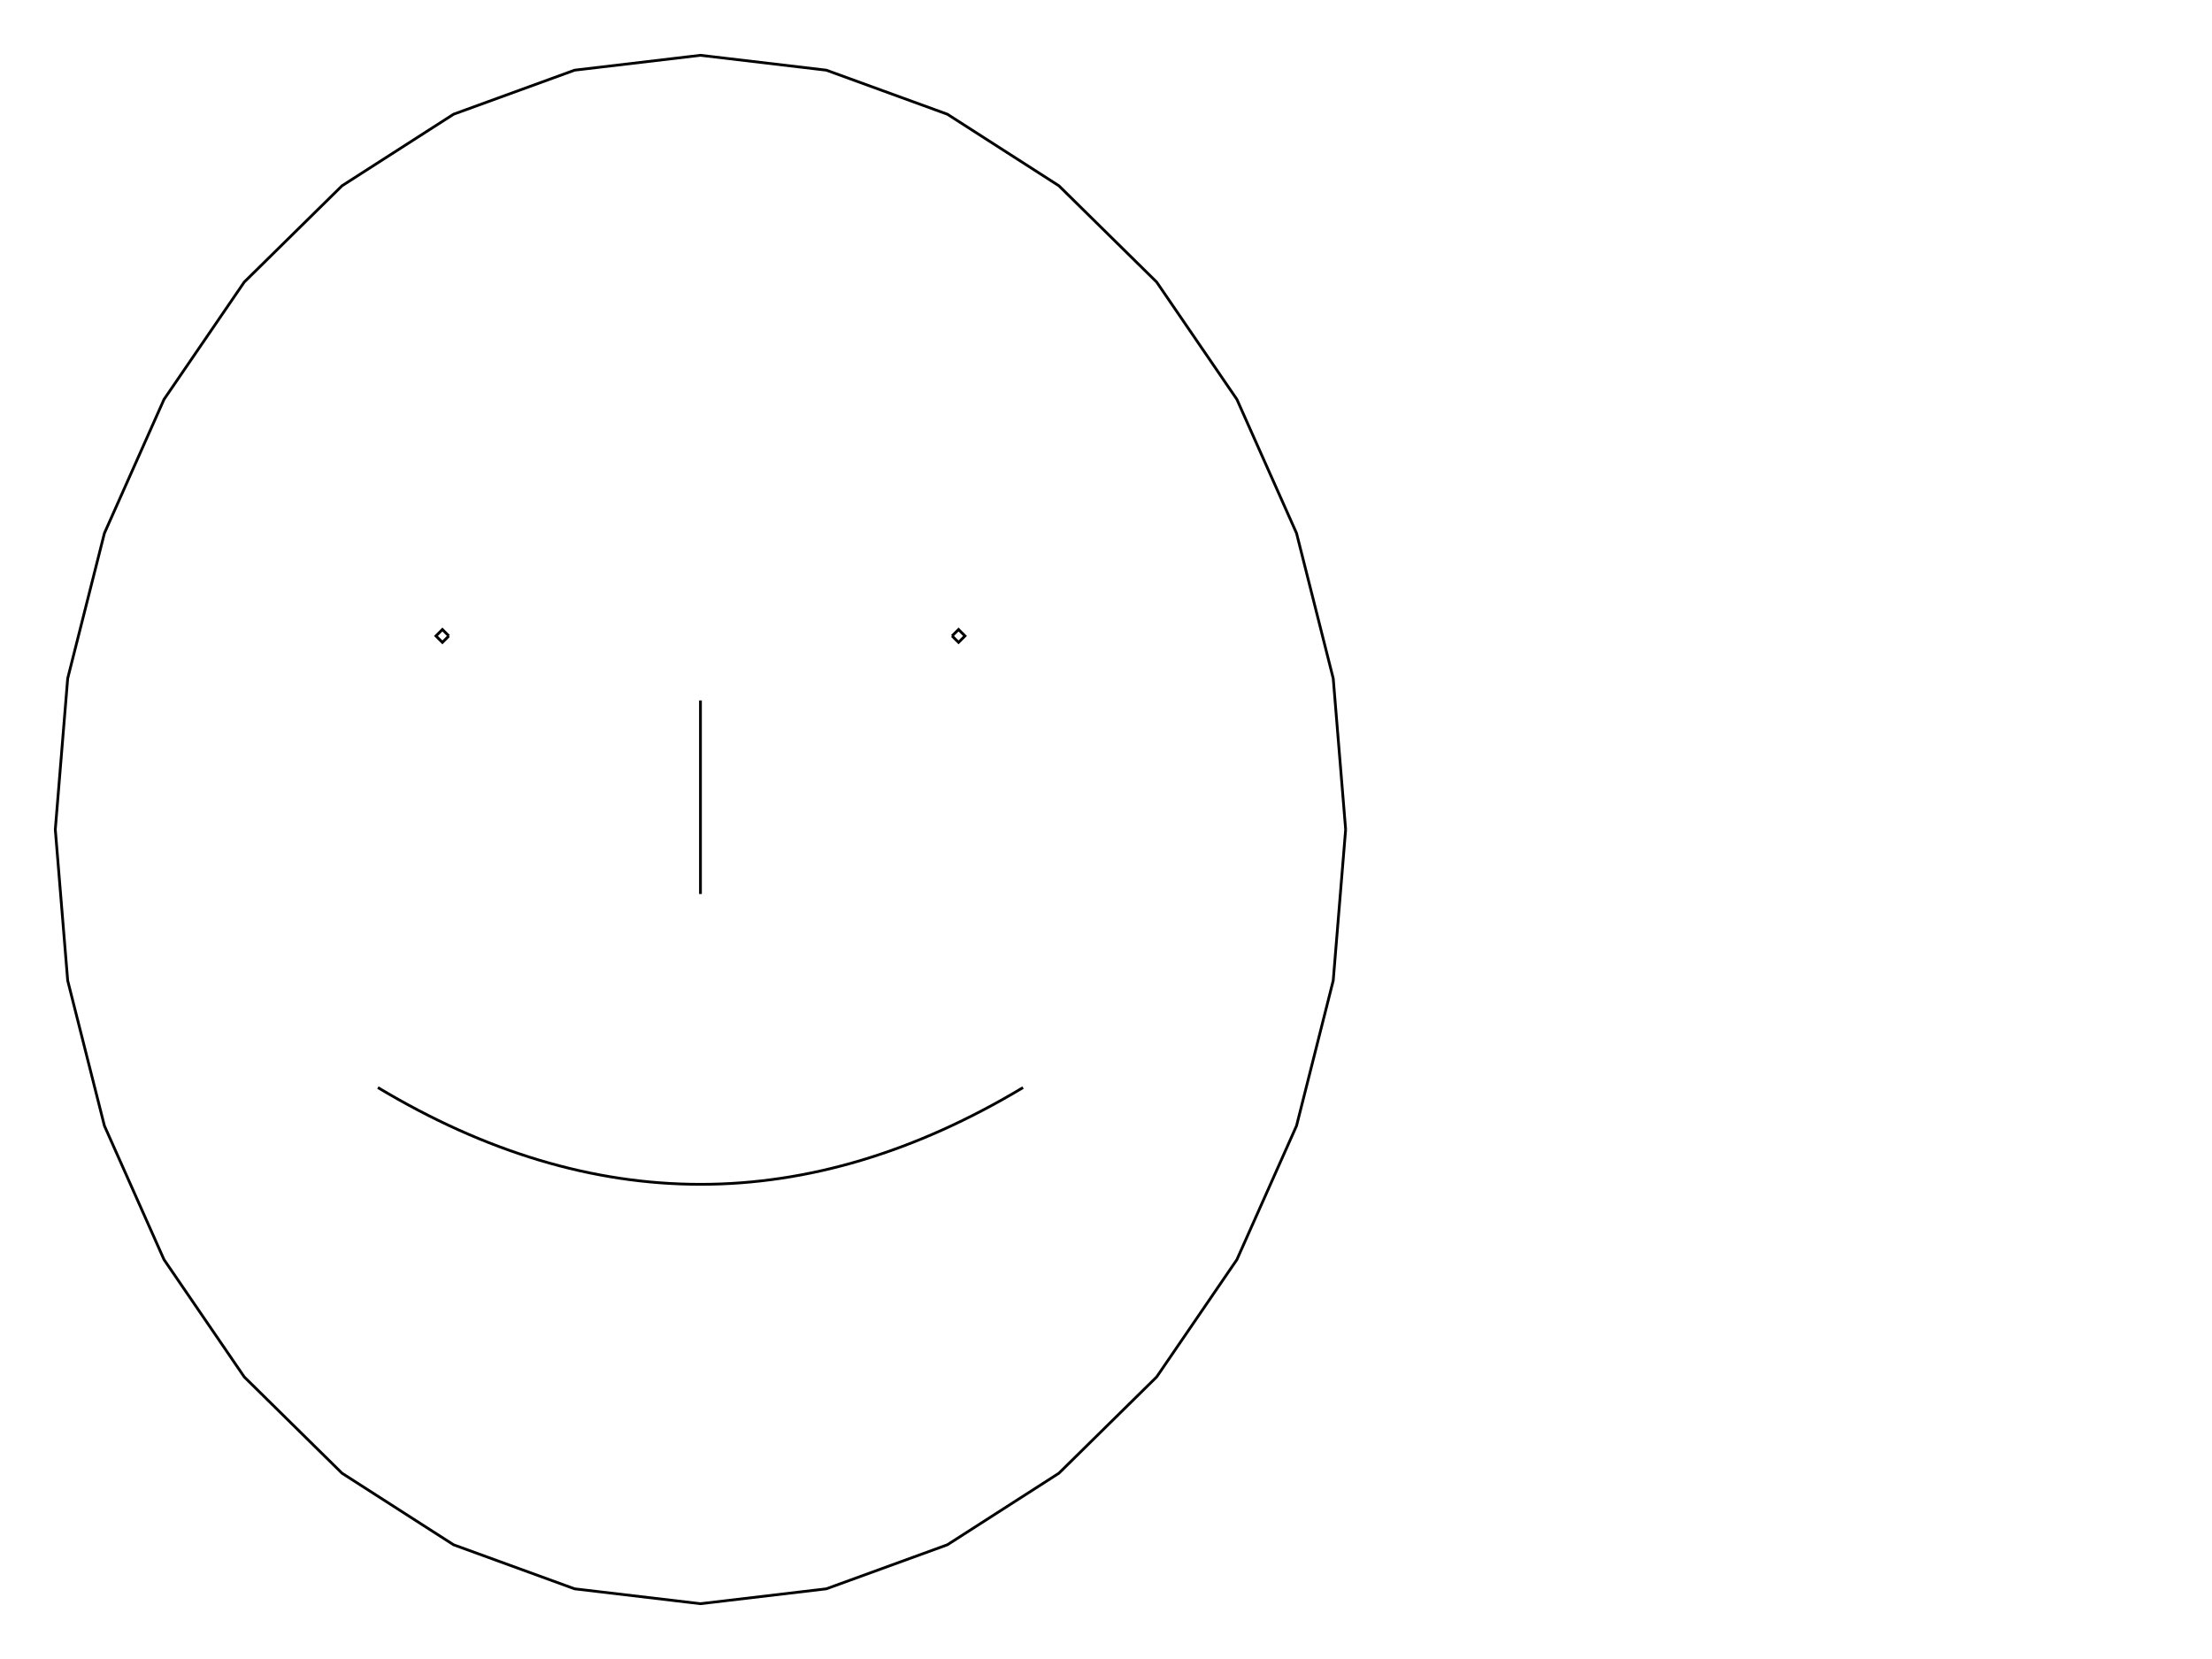
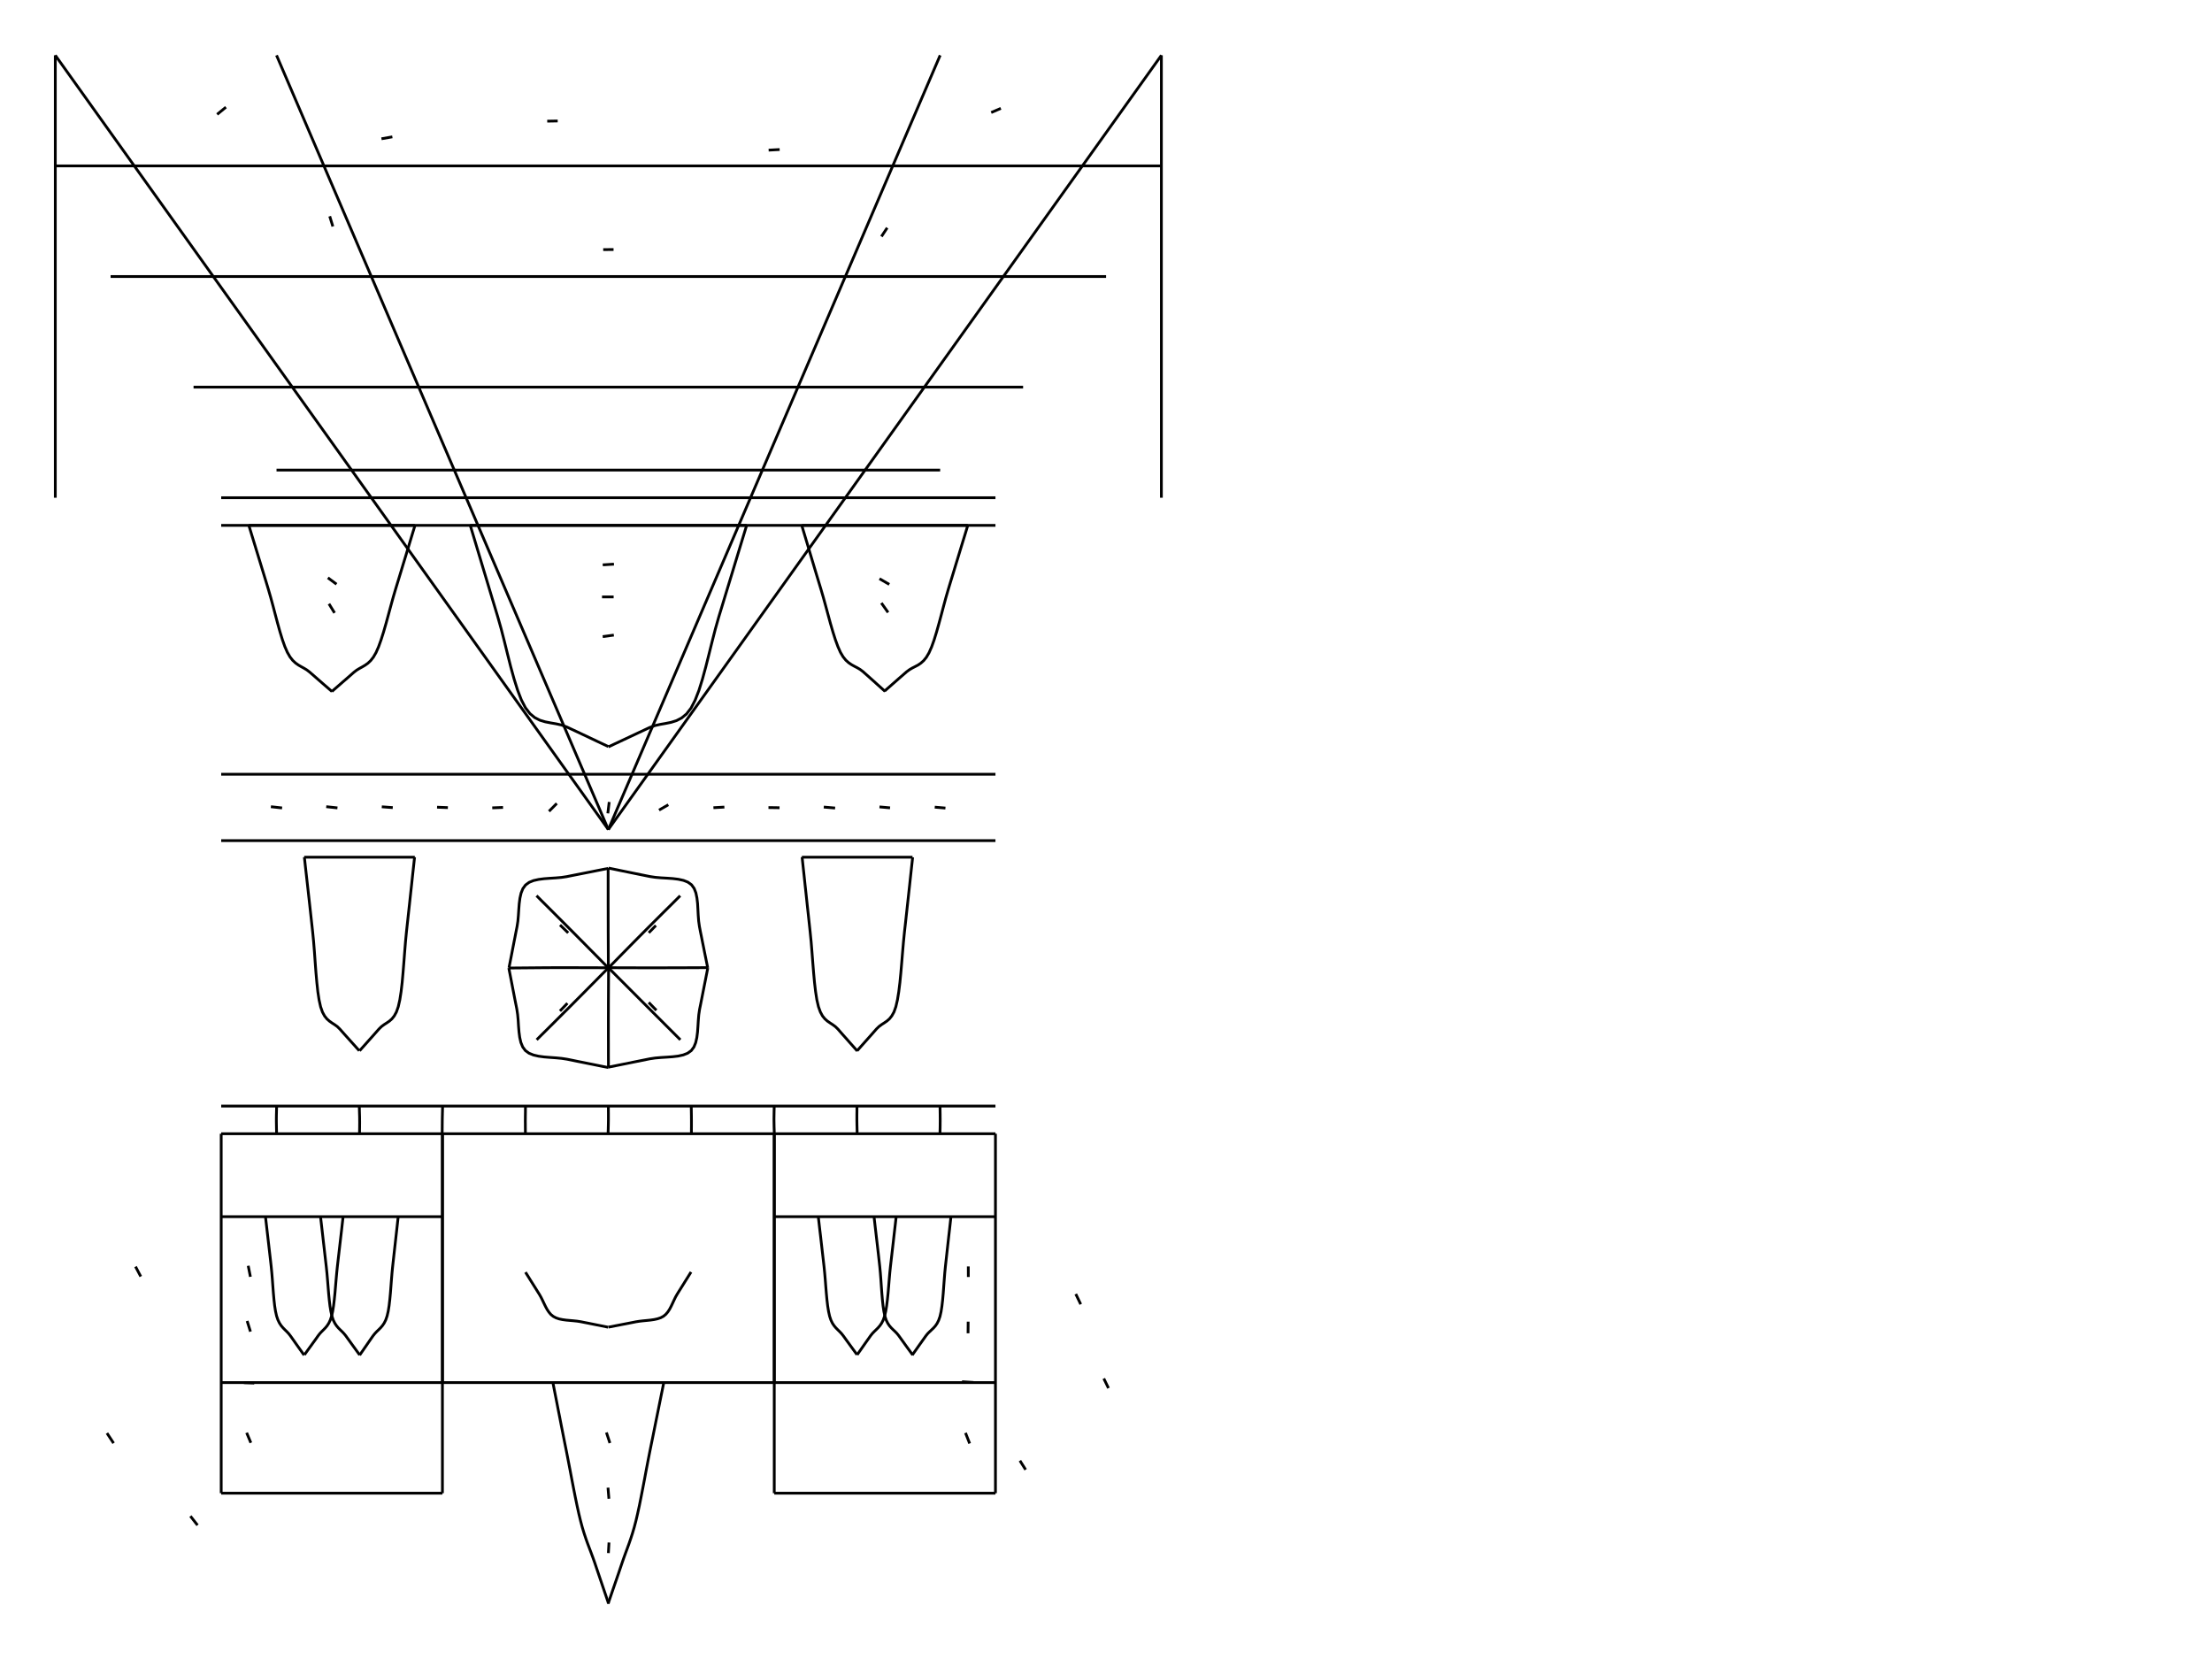
<svg xmlns="http://www.w3.org/2000/svg" width="800" height="600" viewBox="0 0 800 600">
  <rect width="100%" height="100%" fill="white" />
-   <path d="M 486.67 300.00 L 482.18 245.37 L 468.91 192.85 L 447.34 144.44 L 418.32 102.01 L 382.97 67.19 L 342.63 41.31 L 298.85 25.38 L 253.33 20.00 L 207.81 25.38 L 164.04 41.31 L 123.70 67.19 L 88.34 102.01 L 59.32 144.44 L 37.76 192.85 L 24.48 245.37 L 20.00 300.00 L 24.48 354.63 L 37.76 407.15 L 59.32 455.56 L 88.34 497.99 L 123.70 532.81 L 164.04 558.69 L 207.81 574.62 L 253.33 580.00 L 298.85 574.62 L 342.63 558.69 L 382.97 532.81 L 418.32 497.99 L 447.34 455.56 L 468.91 407.15 L 482.18 354.63 L 486.67 300.00" fill="none" stroke="black" stroke-width="1" />
-   <path d="M 162.33 230.00 L 162.33 230.00 L 160.00 227.67 L 157.67 230.00 L 160.00 232.33 L 162.33 230.00" fill="none" stroke="black" stroke-width="1" />
-   <path d="M 344.33 230.00 L 344.33 230.00 L 346.67 227.67 L 349.00 230.00 L 346.67 232.33 L 344.33 230.00" fill="none" stroke="black" stroke-width="1" />
-   <path d="M 253.33 253.33 L 253.33 323.33" fill="none" stroke="black" stroke-width="1" />
-   <path d="M 136.67 393.33 Q 253.33 463.33 370.00 393.33" fill="none" stroke="black" stroke-width="1" />
+   <path d="M 220.01 300.02 L 20.00 20.00" fill="none" stroke="black" stroke-width="1" />
+   <path d="M 220.01 300.02 L 420.03 20.00" fill="none" stroke="black" stroke-width="1" />
+   <path d="M 220.01 300.02 L 100.01 20.00" fill="none" stroke="black" stroke-width="1" />
+   <path d="M 220.01 300.02 L 340.02 20.00" fill="none" stroke="black" stroke-width="1" />
+   <path d="M 20.00 20.00 L 20.00 180.01" fill="none" stroke="black" stroke-width="1" />
+   <path d="M 420.03 20.00 L 420.03 180.01" fill="none" stroke="black" stroke-width="1" />
+   <path d="M 20.00 60.00 L 420.03 60.00" fill="none" stroke="black" stroke-width="1" />
+   <path d="M 40.00 100.01 L 400.03 100.01" fill="none" stroke="black" stroke-width="1" />
+   <path d="M 70.00 140.01 L 370.02 140.01" fill="none" stroke="black" stroke-width="1" />
+   <path d="M 100.01 170.01 L 340.02 170.01" fill="none" stroke="black" stroke-width="1" />
+   <path d="M 78.53 41.37 L 81.71 38.76" fill="none" stroke="black" stroke-width="1" />
+   <path d="M 137.96 50.19 L 141.90 49.49" fill="none" stroke="black" stroke-width="1" />
+   <path d="M 197.91 43.82 L 201.70 43.75" fill="none" stroke="black" stroke-width="1" />
+   <path d="M 277.99 54.30 L 281.97 54.08" fill="none" stroke="black" stroke-width="1" />
+   <path d="M 358.48 40.70 L 361.97 39.19" fill="none" stroke="black" stroke-width="1" />
+   <path d="M 120.38 81.90 L 119.25 78.22" fill="none" stroke="black" stroke-width="1" />
+   <path d="M 218.16 90.28 L 221.90 90.24" fill="none" stroke="black" stroke-width="1" />
+   <path d="M 318.78 85.54 L 320.87 82.39" fill="none" stroke="black" stroke-width="1" />
+   <path d="M 80.00 180.01 L 360.02 180.01" fill="none" stroke="black" stroke-width="1" />
+   <path d="M 80.00 190.01 L 360.02 190.01" fill="none" stroke="black" stroke-width="1" />
+   <path d="M 89.99 189.99 L 90.87 192.87 L 91.75 195.75 L 92.63 198.63 L 93.51 201.50 L 94.39 204.38 L 95.27 207.26 L 96.15 210.13 L 97.02 213.01 L 97.88 215.98 L 98.73 219.11 L 99.57 222.30 L 100.41 225.46 L 101.26 228.50 L 102.12 231.31 L 103.01 233.82 L 103.93 235.93 L 104.88 237.58 L 105.87 238.84 L 106.88 239.78 L 107.90 240.51 L 108.93 241.11 L 109.97 241.68 L 111.00 242.31 L 112.01 243.09 L 113.02 243.97 L 114.03 244.85 L 115.04 245.73 L 116.04 246.60 L 117.05 247.48 L 118.06 248.35 L 119.06 249.22 L 120.07 250.10" fill="none" stroke="black" stroke-width="1" />
+   <path d="M 150.10 189.98 L 149.22 192.85 L 148.35 195.72 L 147.48 198.60 L 146.61 201.47 L 145.73 204.34 L 144.86 207.22 L 143.98 210.09 L 143.10 212.97 L 142.22 215.96 L 141.35 219.10 L 140.48 222.31 L 139.61 225.49 L 138.73 228.54 L 137.83 231.38 L 136.92 233.91 L 135.99 236.03 L 135.03 237.68 L 134.05 238.93 L 133.05 239.87 L 132.04 240.59 L 131.03 241.19 L 130.01 241.75 L 128.99 242.37 L 127.99 243.14 L 126.99 244.02 L 126.00 244.89 L 125.00 245.76 L 124.00 246.62 L 123.01 247.49 L 122.02 248.35 L 121.02 249.22 L 120.02 250.08" fill="none" stroke="black" stroke-width="1" />
+   <path d="M 90.00 190.01 L 150.01 190.01" fill="none" stroke="black" stroke-width="1" />
+   <path d="M 170.08 190.02 L 171.32 194.15 L 172.56 198.28 L 173.80 202.41 L 175.04 206.54 L 176.28 210.66 L 177.52 214.79 L 178.77 218.92 L 180.01 223.04 L 181.23 227.34 L 182.40 231.89 L 183.55 236.55 L 184.71 241.15 L 185.92 245.54 L 187.19 249.58 L 188.55 253.11 L 190.04 255.98 L 191.67 258.09 L 193.42 259.54 L 195.27 260.48 L 197.19 261.06 L 199.14 261.44 L 201.11 261.78 L 203.06 262.21 L 204.96 262.91 L 206.84 263.79 L 208.72 264.67 L 210.60 265.56 L 212.48 266.45 L 214.36 267.34 L 216.24 268.23 L 218.13 269.12 L 220.01 270.01" fill="none" stroke="black" stroke-width="1" />
+   <path d="M 270.01 190.09 L 268.75 194.22 L 267.49 198.35 L 266.23 202.49 L 264.98 206.62 L 263.72 210.75 L 262.46 214.88 L 261.21 219.01 L 259.95 223.14 L 258.73 227.44 L 257.56 231.99 L 256.40 236.64 L 255.24 241.24 L 254.04 245.64 L 252.78 249.68 L 251.41 253.21 L 249.92 256.09 L 248.28 258.21 L 246.51 259.67 L 244.65 260.63 L 242.71 261.24 L 240.74 261.64 L 238.76 261.99 L 236.81 262.43 L 234.90 263.13 L 233.04 264.01 L 231.18 264.88 L 229.32 265.76 L 227.46 266.63 L 225.61 267.50 L 223.75 268.37 L 221.89 269.24 L 220.04 270.12" fill="none" stroke="black" stroke-width="1" />
+   <path d="M 170.01 190.01 L 270.02 190.01" fill="none" stroke="black" stroke-width="1" />
+   <path d="M 289.99 190.11 L 290.86 192.98 L 291.72 195.86 L 292.58 198.73 L 293.44 201.61 L 294.30 204.48 L 295.16 207.35 L 296.03 210.22 L 296.90 213.09 L 297.77 216.06 L 298.63 219.18 L 299.49 222.36 L 300.35 225.51 L 301.23 228.53 L 302.12 231.34 L 303.03 233.83 L 303.96 235.93 L 304.93 237.56 L 305.92 238.78 L 306.94 239.69 L 307.97 240.39 L 309.01 240.97 L 310.05 241.51 L 311.08 242.12 L 312.10 242.89 L 313.10 243.78 L 314.11 244.67 L 315.11 245.57 L 316.11 246.46 L 317.10 247.36 L 318.10 248.26 L 319.10 249.16 L 320.10 250.06" fill="none" stroke="black" stroke-width="1" />
+   <path d="M 349.99 190.08 L 349.12 192.96 L 348.24 195.83 L 347.36 198.70 L 346.49 201.57 L 345.61 204.44 L 344.74 207.32 L 343.86 210.19 L 342.99 213.06 L 342.12 216.05 L 341.27 219.19 L 340.42 222.40 L 339.56 225.58 L 338.70 228.63 L 337.83 231.46 L 336.93 233.97 L 336.00 236.07 L 335.04 237.71 L 334.05 238.93 L 333.04 239.83 L 332.02 240.52 L 330.98 241.07 L 329.94 241.60 L 328.92 242.20 L 327.90 242.95 L 326.90 243.82 L 325.90 244.69 L 324.90 245.56 L 323.91 246.44 L 322.91 247.31 L 321.92 248.19 L 320.92 249.06 L 319.93 249.94" fill="none" stroke="black" stroke-width="1" />
+   <path d="M 290.02 190.01 L 350.02 190.01" fill="none" stroke="black" stroke-width="1" />
+   <path d="M 118.97 218.37 L 121.00 221.67" fill="none" stroke="black" stroke-width="1" />
+   <path d="M 118.58 208.96 L 121.70 211.28" fill="none" stroke="black" stroke-width="1" />
+   <path d="M 217.98 230.24 L 222.00 229.69" fill="none" stroke="black" stroke-width="1" />
+   <path d="M 217.73 215.88 L 221.93 215.89" fill="none" stroke="black" stroke-width="1" />
+   <path d="M 217.99 204.29 L 222.04 204.03" fill="none" stroke="black" stroke-width="1" />
+   <path d="M 318.76 218.08 L 321.19 221.50" fill="none" stroke="black" stroke-width="1" />
+   <path d="M 318.07 209.30 L 321.62 211.35" fill="none" stroke="black" stroke-width="1" />
+   <path d="M 80.00 280.02 L 360.02 280.02" fill="none" stroke="black" stroke-width="1" />
+   <path d="M 80.00 304.02 L 360.02 304.02" fill="none" stroke="black" stroke-width="1" />
+   <path d="M 97.97 291.76 L 102.02 292.21" fill="none" stroke="black" stroke-width="1" />
+   <path d="M 117.99 291.75 L 122.04 292.19" fill="none" stroke="black" stroke-width="1" />
+   <path d="M 138.08 291.79 L 142.05 292.09" fill="none" stroke="black" stroke-width="1" />
+   <path d="M 158.07 291.94 L 161.98 292.09" fill="none" stroke="black" stroke-width="1" />
+   <path d="M 178.03 292.17 L 181.93 292.02" fill="none" stroke="black" stroke-width="1" />
+   <path d="M 198.55 293.42 L 201.37 290.57" fill="none" stroke="black" stroke-width="1" />
+   <path d="M 219.83 294.16 L 220.33 290.05" fill="none" stroke="black" stroke-width="1" />
+   <path d="M 238.35 292.98 L 241.71 291.05" fill="none" stroke="black" stroke-width="1" />
+   <path d="M 258.02 292.12 L 261.98 291.90" fill="none" stroke="black" stroke-width="1" />
+   <path d="M 277.93 292.07 L 281.93 292.13" fill="none" stroke="black" stroke-width="1" />
+   <path d="M 297.93 291.89 L 302.03 292.24" fill="none" stroke="black" stroke-width="1" />
+   <path d="M 318.08 291.83 L 321.90 292.17" fill="none" stroke="black" stroke-width="1" />
+   <path d="M 338.06 291.92 L 341.93 292.25" fill="none" stroke="black" stroke-width="1" />
+   <path d="M 184.02 350.10 L 184.38 351.96 L 184.74 353.82 L 185.10 355.67 L 185.46 357.53 L 185.82 359.39 L 186.18 361.25 L 186.55 363.11 L 186.92 364.97 L 187.21 366.92 L 187.40 368.98 L 187.53 371.10 L 187.70 373.19 L 187.96 375.19 L 188.38 377.03 L 189.04 378.64 L 190.00 379.94 L 191.31 380.90 L 192.93 381.56 L 194.79 381.99 L 196.81 382.26 L 198.92 382.43 L 201.05 382.58 L 203.13 382.78 L 205.09 383.08 L 206.97 383.46 L 208.84 383.85 L 210.71 384.22 L 212.58 384.60 L 214.45 384.97 L 216.31 385.35 L 218.18 385.73 L 220.05 386.10" fill="none" stroke="black" stroke-width="1" />
+   <path d="M 219.98 385.97 L 221.86 385.59 L 223.74 385.21 L 225.63 384.83 L 227.51 384.45 L 229.39 384.07 L 231.27 383.69 L 233.15 383.31 L 235.03 382.93 L 236.98 382.64 L 239.06 382.46 L 241.18 382.33 L 243.28 382.18 L 245.28 381.94 L 247.12 381.53 L 248.72 380.89 L 250.02 379.95 L 250.97 378.66 L 251.61 377.07 L 252.02 375.25 L 252.27 373.26 L 252.42 371.18 L 252.55 369.08 L 252.72 367.02 L 253.01 365.07 L 253.39 363.21 L 253.76 361.34 L 254.13 359.46 L 254.50 357.59 L 254.87 355.72 L 255.24 353.84 L 255.61 351.97 L 255.98 350.09" fill="none" stroke="black" stroke-width="1" />
+   <path d="M 255.96 350.06 L 255.58 348.19 L 255.20 346.32 L 254.82 344.45 L 254.45 342.58 L 254.07 340.71 L 253.70 338.84 L 253.32 336.97 L 252.96 335.09 L 252.68 333.13 L 252.52 331.05 L 252.41 328.91 L 252.29 326.80 L 252.06 324.78 L 251.68 322.93 L 251.05 321.31 L 250.11 320.00 L 248.81 319.05 L 247.20 318.41 L 245.35 318.00 L 243.34 317.75 L 241.23 317.60 L 239.10 317.48 L 237.02 317.30 L 235.06 317.01 L 233.18 316.63 L 231.31 316.25 L 229.44 315.87 L 227.58 315.49 L 225.71 315.11 L 223.84 314.73 L 221.98 314.34 L 220.11 313.96" fill="none" stroke="black" stroke-width="1" />
+   <path d="M 219.99 314.06 L 218.12 314.43 L 216.24 314.80 L 214.36 315.18 L 212.48 315.55 L 210.61 315.92 L 208.73 316.29 L 206.86 316.66 L 204.98 317.04 L 203.03 317.33 L 200.97 317.51 L 198.86 317.64 L 196.77 317.80 L 194.78 318.06 L 192.95 318.47 L 191.36 319.12 L 190.06 320.08 L 189.11 321.38 L 188.46 322.99 L 188.04 324.84 L 187.78 326.84 L 187.62 328.95 L 187.48 331.07 L 187.30 333.14 L 187.00 335.10 L 186.63 336.96 L 186.27 338.83 L 185.90 340.69 L 185.54 342.55 L 185.18 344.41 L 184.82 346.27 L 184.45 348.13 L 184.09 349.99" fill="none" stroke="black" stroke-width="1" />
+   <path d="M 220.10 349.95 L 220.09 352.20 L 220.08 354.46 L 220.07 356.72 L 220.06 358.97 L 220.05 361.23 L 220.04 363.49 L 220.04 365.74 L 220.03 367.99 L 220.03 370.24 L 220.03 372.49 L 220.03 374.74 L 220.04 376.99 L 220.04 379.24 L 220.04 381.48 L 220.05 383.73 L 220.05 385.98" fill="none" stroke="black" stroke-width="1" />
+   <path d="M 219.92 349.99 L 222.17 349.99 L 224.43 350.00 L 226.68 350.01 L 228.94 350.01 L 231.19 350.02 L 233.45 350.02 L 235.71 350.02 L 237.97 350.02 L 240.23 350.02 L 242.49 350.01 L 244.76 350.01 L 247.03 350.00 L 249.30 349.99 L 251.57 349.98 L 253.84 349.97 L 256.11 349.96" fill="none" stroke="black" stroke-width="1" />
+   <path d="M 220.02 349.97 L 220.01 347.71 L 220.00 345.46 L 219.99 343.20 L 219.98 340.95 L 219.97 338.69 L 219.96 336.44 L 219.96 334.18 L 219.95 331.93 L 219.95 329.68 L 219.94 327.43 L 219.94 325.17 L 219.94 322.92 L 219.94 320.67 L 219.94 318.43 L 219.94 316.18 L 219.94 313.93" fill="none" stroke="black" stroke-width="1" />
+   <path d="M 219.99 350.01 L 217.75 350.00 L 215.51 349.99 L 213.26 349.98 L 211.02 349.98 L 208.78 349.97 L 206.54 349.96 L 204.29 349.96 L 202.04 349.96 L 199.78 349.97 L 197.52 349.98 L 195.25 350.00 L 192.99 350.02 L 190.72 350.04 L 188.45 350.06 L 186.18 350.08 L 183.92 350.10" fill="none" stroke="black" stroke-width="1" />
+   <path d="M 220.06 350.01 L 218.44 351.64 L 216.82 353.27 L 215.21 354.91 L 213.59 356.54 L 211.97 358.18 L 210.35 359.81 L 208.73 361.44 L 207.11 363.07 L 205.49 364.70 L 203.86 366.32 L 202.24 367.94 L 200.61 369.57 L 198.98 371.19 L 197.35 372.81 L 195.72 374.43 L 194.10 376.05" fill="none" stroke="black" stroke-width="1" />
+   <path d="M 220.08 350.04 L 221.69 351.65 L 223.30 353.27 L 224.91 354.88 L 226.52 356.49 L 228.13 358.11 L 229.74 359.72 L 231.35 361.34 L 232.97 362.96 L 234.60 364.59 L 236.23 366.23 L 237.87 367.86 L 239.51 369.50 L 241.14 371.14 L 242.78 372.78 L 244.42 374.42 L 246.06 376.05" fill="none" stroke="black" stroke-width="1" />
+   <path d="M 220.00 350.11 L 221.62 348.47 L 223.23 346.83 L 224.84 345.18 L 226.46 343.54 L 228.07 341.90 L 229.69 340.26 L 231.30 338.63 L 232.93 336.99 L 234.55 335.36 L 236.18 333.73 L 237.82 332.10 L 239.45 330.47 L 241.09 328.84 L 242.73 327.22 L 244.36 325.59 L 246.00 323.96" fill="none" stroke="black" stroke-width="1" />
+   <path d="M 220.08 350.12 L 218.46 348.49 L 216.85 346.85 L 215.23 345.21 L 213.61 343.58 L 211.99 341.94 L 210.38 340.31 L 208.75 338.67 L 207.13 337.03 L 205.50 335.40 L 203.87 333.76 L 202.23 332.12 L 200.60 330.49 L 198.96 328.85 L 197.32 327.21 L 195.68 325.58 L 194.05 323.94" fill="none" stroke="black" stroke-width="1" />
+   <path d="M 205.21 362.83 L 202.52 365.64" fill="none" stroke="black" stroke-width="1" />
+   <path d="M 234.62 362.55 L 237.39 365.40" fill="none" stroke="black" stroke-width="1" />
+   <path d="M 205.49 337.39 L 202.54 334.53" fill="none" stroke="black" stroke-width="1" />
+   <path d="M 234.64 337.35 L 237.20 334.72" fill="none" stroke="black" stroke-width="1" />
+   <path d="M 110.08 310.00 L 110.45 313.38 L 110.83 316.77 L 111.21 320.15 L 111.59 323.53 L 111.97 326.92 L 112.34 330.30 L 112.71 333.68 L 113.08 337.06 L 113.42 340.58 L 113.72 344.27 L 113.99 348.05 L 114.27 351.78 L 114.59 355.36 L 114.95 358.69 L 115.40 361.64 L 115.95 364.11 L 116.62 366.03 L 117.40 367.46 L 118.25 368.52 L 119.16 369.32 L 120.09 369.98 L 121.04 370.59 L 121.98 371.27 L 122.88 372.14 L 123.76 373.13 L 124.63 374.11 L 125.52 375.10 L 126.40 376.08 L 127.28 377.06 L 128.17 378.04 L 129.05 379.03 L 129.93 380.01" fill="none" stroke="black" stroke-width="1" />
+   <path d="M 149.94 309.99 L 149.57 313.37 L 149.20 316.75 L 148.84 320.13 L 148.47 323.50 L 148.11 326.88 L 147.74 330.26 L 147.37 333.64 L 147.00 337.02 L 146.66 340.53 L 146.36 344.23 L 146.07 348.00 L 145.77 351.73 L 145.45 355.32 L 145.06 358.65 L 144.60 361.60 L 144.04 364.08 L 143.37 365.99 L 142.59 367.42 L 141.74 368.49 L 140.83 369.29 L 139.89 369.94 L 138.94 370.55 L 138.00 371.24 L 137.10 372.11 L 136.22 373.10 L 135.34 374.10 L 134.46 375.09 L 133.58 376.07 L 132.70 377.06 L 131.82 378.05 L 130.93 379.04 L 130.05 380.03" fill="none" stroke="black" stroke-width="1" />
+   <path d="M 110.01 310.02 L 150.01 310.02" fill="none" stroke="black" stroke-width="1" />
+   <path d="M 290.09 309.98 L 290.45 313.37 L 290.82 316.76 L 291.18 320.16 L 291.55 323.55 L 291.91 326.95 L 292.28 330.34 L 292.65 333.73 L 293.01 337.11 L 293.36 340.62 L 293.66 344.31 L 293.95 348.06 L 294.25 351.78 L 294.58 355.35 L 294.97 358.66 L 295.43 361.61 L 296.00 364.07 L 296.69 365.99 L 297.47 367.43 L 298.34 368.50 L 299.26 369.31 L 300.22 369.97 L 301.18 370.60 L 302.12 371.29 L 303.03 372.17 L 303.90 373.17 L 304.78 374.17 L 305.66 375.16 L 306.54 376.15 L 307.41 377.14 L 308.29 378.13 L 309.17 379.12 L 310.05 380.11" fill="none" stroke="black" stroke-width="1" />
+   <path d="M 330.07 310.06 L 329.70 313.44 L 329.33 316.82 L 328.97 320.20 L 328.60 323.57 L 328.23 326.95 L 327.86 330.33 L 327.49 333.71 L 327.11 337.08 L 326.76 340.59 L 326.44 344.28 L 326.13 348.05 L 325.81 351.78 L 325.46 355.36 L 325.05 358.67 L 324.57 361.62 L 324.00 364.09 L 323.32 366.00 L 322.53 367.42 L 321.68 368.48 L 320.77 369.27 L 319.83 369.92 L 318.88 370.53 L 317.95 371.21 L 317.04 372.08 L 316.17 373.07 L 315.29 374.07 L 314.40 375.07 L 313.52 376.06 L 312.63 377.06 L 311.75 378.05 L 310.86 379.05 L 309.98 380.04" fill="none" stroke="black" stroke-width="1" />
+   <path d="M 290.02 310.02 L 330.02 310.02" fill="none" stroke="black" stroke-width="1" />
+   <path d="M 80.00 400.03 L 360.02 400.03" fill="none" stroke="black" stroke-width="1" />
+   <path d="M 80.00 410.03 L 360.02 410.03" fill="none" stroke="black" stroke-width="1" />
+   <path d="M 100.05 399.97 L 100.03 400.59 L 100.02 401.21 L 100.00 401.84 L 99.99 402.46 L 99.97 403.08 L 99.96 403.71 L 99.95 404.34 L 99.95 404.96 L 99.95 405.59 L 99.96 406.22 L 99.97 406.86 L 99.98 407.49 L 99.99 408.12 L 100.01 408.76 L 100.02 409.39 L 100.03 410.02" fill="none" stroke="black" stroke-width="1" />
+   <path d="M 129.94 399.93 L 129.96 400.57 L 129.98 401.21 L 129.99 401.85 L 130.01 402.49 L 130.03 403.14 L 130.05 403.78 L 130.06 404.41 L 130.06 405.05 L 130.07 405.68 L 130.07 406.30 L 130.06 406.93 L 130.06 407.55 L 130.05 408.18 L 130.04 408.80 L 130.03 409.42 L 130.03 410.04" fill="none" stroke="black" stroke-width="1" />
+   <path d="M 160.07 400.01 L 160.06 400.64 L 160.04 401.27 L 160.03 401.91 L 160.01 402.54 L 160.00 403.17 L 159.98 403.80 L 159.97 404.42 L 159.96 405.05 L 159.95 405.67 L 159.95 406.30 L 159.94 406.92 L 159.94 407.53 L 159.93 408.15 L 159.93 408.77 L 159.92 409.39 L 159.92 410.01" fill="none" stroke="black" stroke-width="1" />
+   <path d="M 190.05 400.06 L 190.04 400.70 L 190.03 401.34 L 190.03 401.98 L 190.02 402.62 L 190.01 403.25 L 190.00 403.89 L 190.00 404.52 L 189.99 405.15 L 189.99 405.78 L 190.00 406.40 L 190.00 407.02 L 190.00 407.63 L 190.01 408.25 L 190.01 408.87 L 190.02 409.48 L 190.02 410.10" fill="none" stroke="black" stroke-width="1" />
+   <path d="M 220.02 399.96 L 220.02 400.60 L 220.03 401.24 L 220.03 401.87 L 220.04 402.51 L 220.04 403.15 L 220.04 403.79 L 220.04 404.42 L 220.04 405.05 L 220.03 405.67 L 220.02 406.29 L 220.01 406.91 L 219.99 407.53 L 219.98 408.14 L 219.96 408.76 L 219.94 409.37 L 219.93 409.99" fill="none" stroke="black" stroke-width="1" />
+   <path d="M 250.00 399.93 L 250.01 400.56 L 250.02 401.20 L 250.03 401.83 L 250.04 402.47 L 250.05 403.10 L 250.06 403.73 L 250.06 404.37 L 250.07 405.00 L 250.07 405.63 L 250.07 406.26 L 250.07 406.88 L 250.07 407.51 L 250.06 408.14 L 250.06 408.76 L 250.06 409.39 L 250.06 410.02" fill="none" stroke="black" stroke-width="1" />
+   <path d="M 280.00 400.00 L 279.99 400.63 L 279.98 401.26 L 279.96 401.89 L 279.95 402.52 L 279.94 403.15 L 279.93 403.77 L 279.92 404.40 L 279.92 405.02 L 279.93 405.65 L 279.94 406.27 L 279.95 406.88 L 279.96 407.50 L 279.98 408.12 L 280.00 408.73 L 280.02 409.35 L 280.03 409.97" fill="none" stroke="black" stroke-width="1" />
+   <path d="M 309.93 400.02 L 309.93 400.66 L 309.92 401.29 L 309.92 401.92 L 309.91 402.56 L 309.90 403.19 L 309.90 403.83 L 309.90 404.46 L 309.90 405.08 L 309.91 405.71 L 309.92 406.34 L 309.93 406.96 L 309.95 407.58 L 309.96 408.20 L 309.98 408.82 L 309.99 409.44 L 310.01 410.06" fill="none" stroke="black" stroke-width="1" />
+   <path d="M 339.97 399.94 L 339.98 400.58 L 339.99 401.23 L 340.00 401.87 L 340.01 402.51 L 340.02 403.15 L 340.02 403.79 L 340.03 404.43 L 340.03 405.06 L 340.03 405.68 L 340.02 406.31 L 340.02 406.92 L 340.01 407.54 L 340.00 408.16 L 339.98 408.77 L 339.97 409.39 L 339.97 410.01" fill="none" stroke="black" stroke-width="1" />
+   <path d="M 80.00 410.03 L 80.00 540.03" fill="none" stroke="black" stroke-width="1" />
+   <path d="M 160.01 410.03 L 160.01 540.03" fill="none" stroke="black" stroke-width="1" />
+   <path d="M 80.00 540.03 L 160.01 540.03" fill="none" stroke="black" stroke-width="1" />
+   <path d="M 96.00 439.94 L 96.26 442.19 L 96.52 444.44 L 96.78 446.70 L 97.04 448.95 L 97.30 451.20 L 97.56 453.45 L 97.82 455.70 L 98.07 457.95 L 98.30 460.28 L 98.50 462.71 L 98.68 465.18 L 98.87 467.63 L 99.08 469.99 L 99.33 472.21 L 99.64 474.21 L 100.03 475.94 L 100.51 477.36 L 101.07 478.50 L 101.68 479.43 L 102.34 480.21 L 103.02 480.91 L 103.71 481.58 L 104.38 482.29 L 105.02 483.11 L 105.65 483.99 L 106.27 484.87 L 106.88 485.74 L 107.50 486.62 L 108.12 487.49 L 108.74 488.36 L 109.36 489.23 L 109.98 490.11" fill="none" stroke="black" stroke-width="1" />
+   <path d="M 124.09 440.00 L 123.83 442.25 L 123.58 444.50 L 123.32 446.74 L 123.06 448.99 L 122.80 451.24 L 122.54 453.48 L 122.28 455.73 L 122.02 457.98 L 121.78 460.31 L 121.56 462.75 L 121.35 465.23 L 121.14 467.70 L 120.90 470.07 L 120.63 472.30 L 120.31 474.31 L 119.91 476.04 L 119.44 477.44 L 118.90 478.57 L 118.31 479.48 L 117.68 480.24 L 117.03 480.91 L 116.37 481.56 L 115.72 482.25 L 115.09 483.05 L 114.48 483.92 L 113.86 484.79 L 113.23 485.65 L 112.61 486.52 L 111.98 487.38 L 111.35 488.25 L 110.73 489.11 L 110.10 489.98" fill="none" stroke="black" stroke-width="1" />
+   <path d="M 115.92 439.97 L 116.18 442.24 L 116.44 444.50 L 116.70 446.77 L 116.96 449.04 L 117.22 451.30 L 117.48 453.57 L 117.74 455.83 L 118.00 458.09 L 118.24 460.41 L 118.45 462.84 L 118.65 465.31 L 118.85 467.76 L 119.08 470.12 L 119.34 472.33 L 119.67 474.33 L 120.07 476.05 L 120.55 477.46 L 121.11 478.59 L 121.73 479.51 L 122.39 480.29 L 123.07 480.97 L 123.76 481.63 L 124.43 482.34 L 125.08 483.14 L 125.70 484.01 L 126.33 484.88 L 126.96 485.75 L 127.58 486.61 L 128.21 487.47 L 128.83 488.33 L 129.46 489.19 L 130.08 490.05" fill="none" stroke="black" stroke-width="1" />
+   <path d="M 144.01 440.07 L 143.76 442.31 L 143.51 444.56 L 143.26 446.80 L 143.01 449.04 L 142.76 451.28 L 142.51 453.52 L 142.26 455.76 L 142.01 458.01 L 141.78 460.32 L 141.58 462.75 L 141.39 465.21 L 141.20 467.65 L 140.98 470.01 L 140.72 472.23 L 140.40 474.23 L 140.00 475.95 L 139.52 477.36 L 138.95 478.50 L 138.32 479.43 L 137.65 480.21 L 136.96 480.90 L 136.26 481.57 L 135.59 482.28 L 134.94 483.09 L 134.32 483.97 L 133.71 484.85 L 133.10 485.73 L 132.50 486.61 L 131.89 487.48 L 131.29 488.36 L 130.68 489.23 L 130.08 490.11" fill="none" stroke="black" stroke-width="1" />
+   <path d="M 80.00 440.03 L 160.01 440.03" fill="none" stroke="black" stroke-width="1" />
+   <path d="M 80.00 500.03 L 160.01 500.03" fill="none" stroke="black" stroke-width="1" />
+   <path d="M 89.77 457.79 L 90.56 461.77" fill="none" stroke="black" stroke-width="1" />
+   <path d="M 89.38 477.75 L 90.58 481.60" fill="none" stroke="black" stroke-width="1" />
+   <path d="M 88.20 500.06 L 91.96 500.20" fill="none" stroke="black" stroke-width="1" />
+   <path d="M 89.20 518.17 L 90.72 521.80" fill="none" stroke="black" stroke-width="1" />
+   <path d="M 280.02 410.03 L 280.02 540.03" fill="none" stroke="black" stroke-width="1" />
+   <path d="M 360.02 410.03 L 360.02 540.03" fill="none" stroke="black" stroke-width="1" />
+   <path d="M 280.02 540.03 L 360.02 540.03" fill="none" stroke="black" stroke-width="1" />
+   <path d="M 295.94 439.98 L 296.20 442.24 L 296.46 444.51 L 296.73 446.78 L 296.99 449.05 L 297.25 451.32 L 297.51 453.59 L 297.77 455.85 L 298.03 458.11 L 298.26 460.43 L 298.47 462.86 L 298.66 465.33 L 298.86 467.77 L 299.08 470.13 L 299.34 472.33 L 299.66 474.33 L 300.05 476.05 L 300.52 477.45 L 301.07 478.58 L 301.68 479.49 L 302.32 480.25 L 302.99 480.93 L 303.66 481.59 L 304.32 482.28 L 304.96 483.08 L 305.58 483.94 L 306.20 484.80 L 306.83 485.66 L 307.45 486.52 L 308.07 487.37 L 308.70 488.23 L 309.32 489.08 L 309.94 489.94" fill="none" stroke="black" stroke-width="1" />
+   <path d="M 324.10 440.11 L 323.85 442.35 L 323.59 444.60 L 323.33 446.85 L 323.08 449.09 L 322.82 451.34 L 322.56 453.58 L 322.30 455.83 L 322.04 458.07 L 321.80 460.38 L 321.59 462.80 L 321.39 465.26 L 321.18 467.70 L 320.94 470.05 L 320.67 472.25 L 320.34 474.25 L 319.93 475.97 L 319.44 477.37 L 318.87 478.51 L 318.24 479.43 L 317.57 480.21 L 316.88 480.90 L 316.19 481.56 L 315.51 482.27 L 314.86 483.08 L 314.25 483.95 L 313.63 484.82 L 313.02 485.68 L 312.42 486.54 L 311.81 487.41 L 311.21 488.27 L 310.60 489.13 L 309.99 489.99" fill="none" stroke="black" stroke-width="1" />
+   <path d="M 316.11 440.07 L 316.37 442.31 L 316.63 444.55 L 316.89 446.79 L 317.15 449.03 L 317.41 451.27 L 317.67 453.51 L 317.92 455.76 L 318.17 458.00 L 318.39 460.33 L 318.58 462.77 L 318.75 465.26 L 318.93 467.72 L 319.13 470.10 L 319.37 472.33 L 319.67 474.34 L 320.05 476.06 L 320.52 477.46 L 321.07 478.58 L 321.68 479.48 L 322.33 480.23 L 323.00 480.89 L 323.68 481.53 L 324.36 482.22 L 325.01 483.02 L 325.64 483.89 L 326.27 484.77 L 326.91 485.65 L 327.54 486.54 L 328.18 487.42 L 328.82 488.30 L 329.46 489.18 L 330.10 490.06" fill="none" stroke="black" stroke-width="1" />
+   <path d="M 343.93 439.99 L 343.68 442.25 L 343.43 444.50 L 343.17 446.75 L 342.92 449.00 L 342.67 451.25 L 342.42 453.51 L 342.17 455.76 L 341.92 458.02 L 341.69 460.35 L 341.50 462.80 L 341.31 465.29 L 341.13 467.76 L 340.92 470.14 L 340.66 472.37 L 340.35 474.39 L 339.96 476.12 L 339.47 477.52 L 338.91 478.64 L 338.28 479.55 L 337.61 480.30 L 336.92 480.96 L 336.22 481.61 L 335.54 482.29 L 334.89 483.09 L 334.27 483.96 L 333.64 484.84 L 333.02 485.71 L 332.40 486.58 L 331.79 487.45 L 331.17 488.33 L 330.55 489.20 L 329.93 490.07" fill="none" stroke="black" stroke-width="1" />
+   <path d="M 280.02 440.03 L 360.02 440.03" fill="none" stroke="black" stroke-width="1" />
+   <path d="M 280.02 500.03 L 360.02 500.03" fill="none" stroke="black" stroke-width="1" />
+   <path d="M 350.20 458.03 L 350.21 461.85" fill="none" stroke="black" stroke-width="1" />
+   <path d="M 350.15 477.99 L 350.11 482.20" fill="none" stroke="black" stroke-width="1" />
+   <path d="M 347.92 499.72 L 352.07 499.98" fill="none" stroke="black" stroke-width="1" />
+   <path d="M 349.18 518.21 L 350.69 522.06" fill="none" stroke="black" stroke-width="1" />
+   <path d="M 160.01 410.03 L 160.01 500.03" fill="none" stroke="black" stroke-width="1" />
+   <path d="M 280.02 410.03 L 280.02 500.03" fill="none" stroke="black" stroke-width="1" />
+   <path d="M 160.01 500.03 L 280.02 500.03" fill="none" stroke="black" stroke-width="1" />
+   <path d="M 190.05 460.12 L 190.68 461.12 L 191.31 462.12 L 191.93 463.12 L 192.56 464.12 L 193.19 465.12 L 193.82 466.12 L 194.44 467.12 L 195.07 468.12 L 195.66 469.16 L 196.21 470.26 L 196.74 471.38 L 197.28 472.49 L 197.85 473.55 L 198.50 474.53 L 199.23 475.40 L 200.10 476.10 L 201.11 476.63 L 202.24 477.01 L 203.47 477.26 L 204.77 477.44 L 206.10 477.56 L 207.45 477.68 L 208.77 477.82 L 210.05 478.02 L 211.29 478.27 L 212.53 478.51 L 213.77 478.76 L 215.02 479.01 L 216.26 479.26 L 217.50 479.51 L 218.74 479.76 L 219.98 480.01" fill="none" stroke="black" stroke-width="1" />
+   <path d="M 249.92 460.04 L 249.29 461.05 L 248.66 462.06 L 248.03 463.06 L 247.40 464.07 L 246.77 465.08 L 246.14 466.09 L 245.51 467.09 L 244.89 468.09 L 244.30 469.13 L 243.77 470.23 L 243.25 471.34 L 242.73 472.44 L 242.17 473.50 L 241.54 474.47 L 240.81 475.33 L 239.96 476.04 L 238.95 476.58 L 237.82 476.96 L 236.59 477.23 L 235.30 477.42 L 233.96 477.56 L 232.61 477.69 L 231.29 477.84 L 230.01 478.04 L 228.77 478.29 L 227.53 478.53 L 226.29 478.77 L 225.05 479.01 L 223.81 479.25 L 222.57 479.49 L 221.33 479.73 L 220.09 479.97" fill="none" stroke="black" stroke-width="1" />
+   <path d="M 199.95 499.95 L 200.56 503.09 L 201.18 506.23 L 201.79 509.37 L 202.41 512.51 L 203.02 515.65 L 203.64 518.79 L 204.26 521.92 L 204.89 525.06 L 205.51 528.26 L 206.15 531.56 L 206.78 534.89 L 207.42 538.21 L 208.06 541.44 L 208.70 544.54 L 209.34 547.44 L 209.98 550.09 L 210.61 552.44 L 211.25 554.54 L 211.88 556.44 L 212.51 558.21 L 213.15 559.90 L 213.78 561.56 L 214.41 563.27 L 215.05 565.06 L 215.68 566.93 L 216.31 568.79 L 216.94 570.65 L 217.57 572.51 L 218.20 574.37 L 218.83 576.22 L 219.46 578.08 L 220.09 579.94" fill="none" stroke="black" stroke-width="1" />
+   <path d="M 240.06 500.05 L 239.43 503.18 L 238.79 506.32 L 238.16 509.45 L 237.52 512.59 L 236.89 515.72 L 236.26 518.86 L 235.62 521.99 L 234.99 525.11 L 234.36 528.31 L 233.73 531.60 L 233.11 534.92 L 232.48 538.22 L 231.85 541.45 L 231.23 544.54 L 230.60 547.43 L 229.98 550.08 L 229.36 552.44 L 228.74 554.54 L 228.12 556.46 L 227.51 558.23 L 226.89 559.93 L 226.27 561.61 L 225.65 563.32 L 225.02 565.13 L 224.39 566.99 L 223.76 568.86 L 223.12 570.72 L 222.48 572.57 L 221.84 574.43 L 221.20 576.29 L 220.57 578.14 L 219.93 580.00" fill="none" stroke="black" stroke-width="1" />
+   <path d="M 219.32 518.08 L 220.58 521.90" fill="none" stroke="black" stroke-width="1" />
+   <path d="M 219.89 538.03 L 220.22 542.04" fill="none" stroke="black" stroke-width="1" />
+   <path d="M 220.25 557.87 L 220.03 561.69" fill="none" stroke="black" stroke-width="1" />
+   <path d="M 38.69 518.31 L 41.08 521.95" fill="none" stroke="black" stroke-width="1" />
+   <path d="M 68.87 548.33 L 71.44 551.62" fill="none" stroke="black" stroke-width="1" />
+   <path d="M 368.87 528.27 L 370.94 531.54" fill="none" stroke="black" stroke-width="1" />
+   <path d="M 399.20 498.56 L 400.90 502.04" fill="none" stroke="black" stroke-width="1" />
+   <path d="M 49.02 458.10 L 50.91 461.67" fill="none" stroke="black" stroke-width="1" />
+   <path d="M 389.07 467.99 L 390.86 471.71" fill="none" stroke="black" stroke-width="1" />
</svg>
